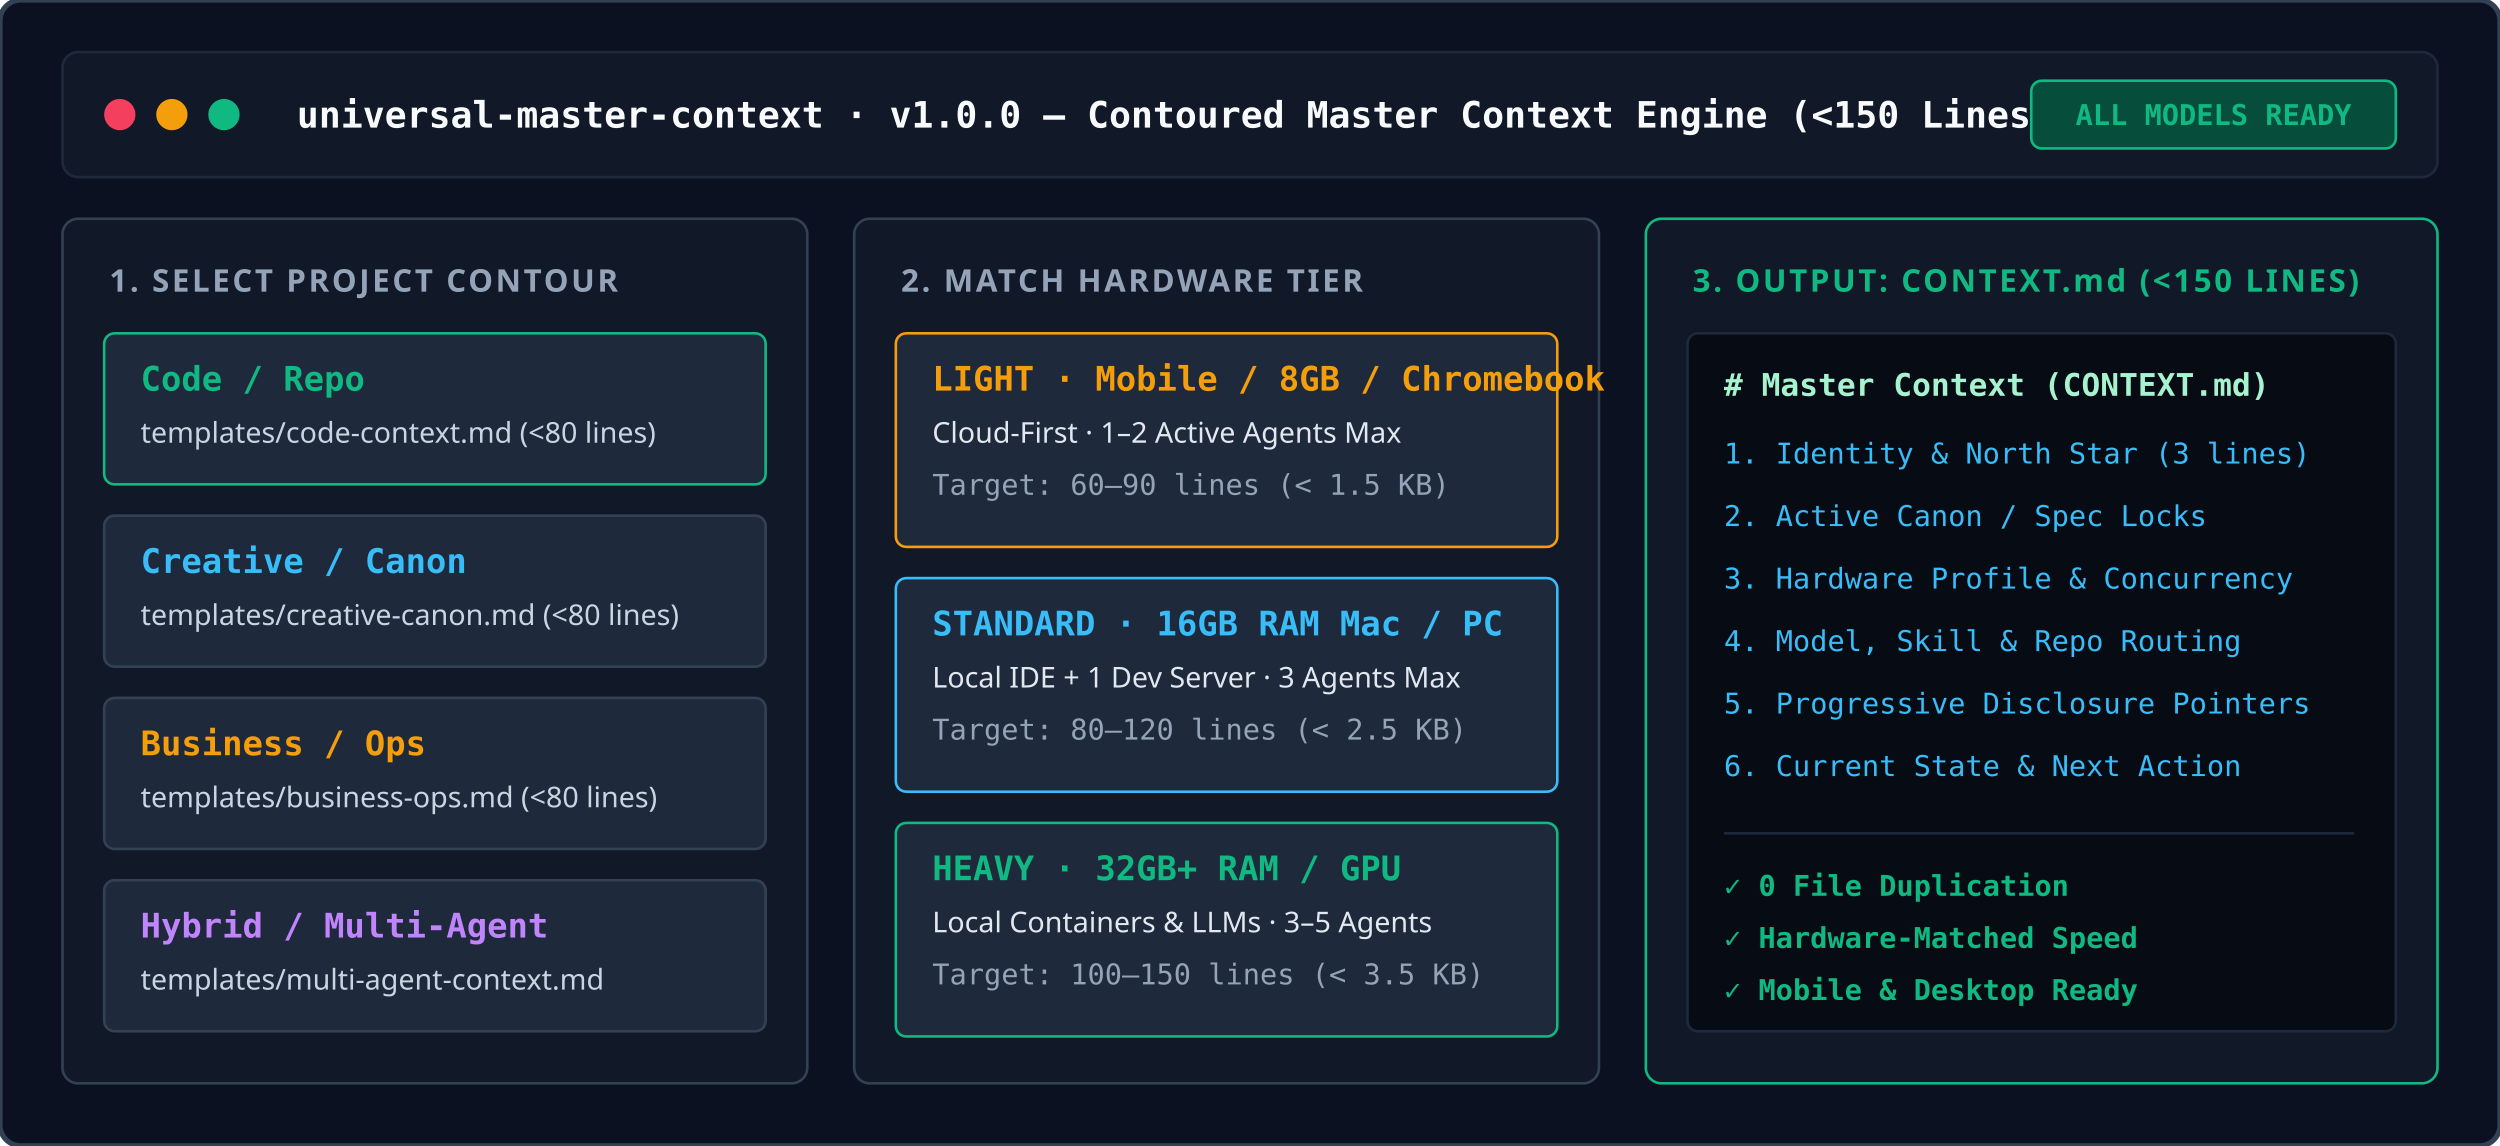
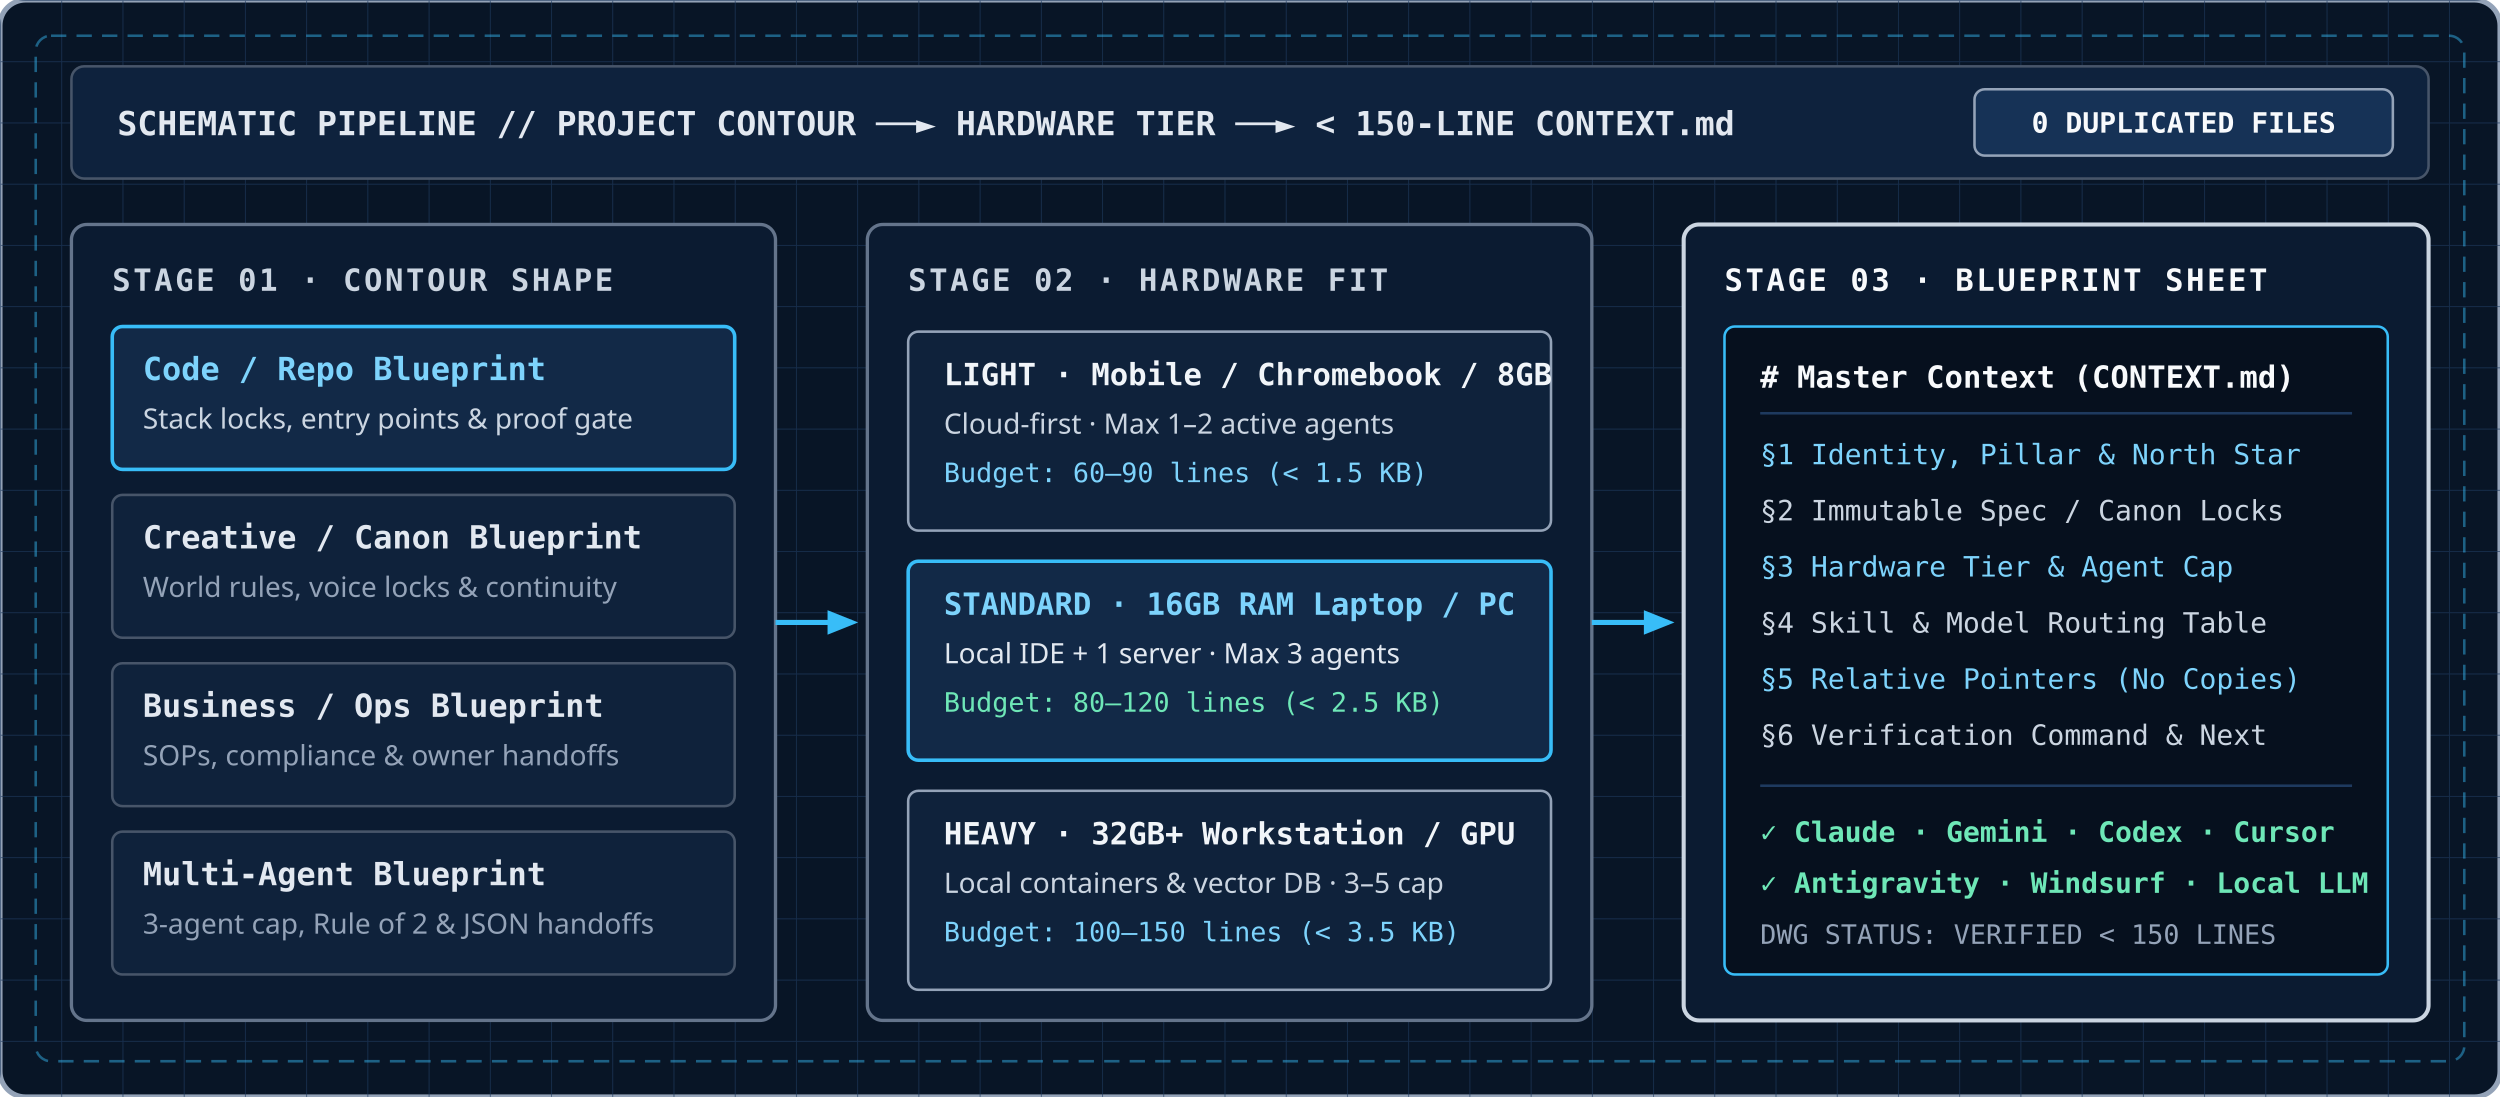
- <svg xmlns="http://www.w3.org/2000/svg" viewBox="0 0 960 440" width="100%" height="100%">
-   <rect width="960" height="440" rx="8" fill="#0b1120" stroke="#334155" stroke-width="2" />
-   <rect x="24" y="20" width="912" height="48" rx="6" fill="#111827" stroke="#1e293b" />
-   <circle cx="46" cy="44" r="6" fill="#f43f5e" />
-   <circle cx="66" cy="44" r="6" fill="#f59e0b" />
-   <circle cx="86" cy="44" r="6" fill="#10b981" />
-   <text x="114" y="49" fill="#f8fafc" font-family="ui-monospace, SFMono-Regular, Menlo, monospace" font-size="14" font-weight="700">universal-master-context · v1.0.0 — Contoured Master Context Engine (&lt;150 Lines)</text>
-   <rect x="780" y="31" width="140" height="26" rx="4" fill="#064e3b" stroke="#10b981" />
-   <text x="850" y="48" fill="#10b981" font-family="ui-monospace, monospace" font-size="11" font-weight="700" text-anchor="middle">ALL MODELS READY</text>
-   <rect x="24" y="84" width="286" height="332" rx="6" fill="#111827" stroke="#334155" />
-   <text x="42" y="112" fill="#94a3b8" font-family="sans-serif" font-size="12" font-weight="700" letter-spacing="1">1. SELECT PROJECT CONTOUR</text>
-   <rect x="40" y="128" width="254" height="58" rx="4" fill="#1e293b" stroke="#10b981" />
-   <text x="54" y="150" fill="#10b981" font-family="ui-monospace, monospace" font-size="13" font-weight="700">Code / Repo</text>
-   <text x="54" y="170" fill="#cbd5e1" font-family="sans-serif" font-size="11">templates/code-context.md (&lt;80 lines)</text>
-   <rect x="40" y="198" width="254" height="58" rx="4" fill="#1e293b" stroke="#334155" />
-   <text x="54" y="220" fill="#38bdf8" font-family="ui-monospace, monospace" font-size="13" font-weight="700">Creative / Canon</text>
-   <text x="54" y="240" fill="#cbd5e1" font-family="sans-serif" font-size="11">templates/creative-canon.md (&lt;80 lines)</text>
-   <rect x="40" y="268" width="254" height="58" rx="4" fill="#1e293b" stroke="#334155" />
-   <text x="54" y="290" fill="#f59e0b" font-family="ui-monospace, monospace" font-size="13" font-weight="700">Business / Ops</text>
-   <text x="54" y="310" fill="#cbd5e1" font-family="sans-serif" font-size="11">templates/business-ops.md (&lt;80 lines)</text>
-   <rect x="40" y="338" width="254" height="58" rx="4" fill="#1e293b" stroke="#334155" />
-   <text x="54" y="360" fill="#c084fc" font-family="ui-monospace, monospace" font-size="13" font-weight="700">Hybrid / Multi-Agent</text>
-   <text x="54" y="380" fill="#cbd5e1" font-family="sans-serif" font-size="11">templates/multi-agent-context.md</text>
-   <rect x="328" y="84" width="286" height="332" rx="6" fill="#111827" stroke="#334155" />
-   <text x="346" y="112" fill="#94a3b8" font-family="sans-serif" font-size="12" font-weight="700" letter-spacing="1">2. MATCH HARDWARE TIER</text>
-   <rect x="344" y="128" width="254" height="82" rx="4" fill="#1e293b" stroke="#f59e0b" />
-   <text x="358" y="150" fill="#f59e0b" font-family="ui-monospace, monospace" font-size="13" font-weight="700">LIGHT · Mobile / 8GB / Chromebook</text>
-   <text x="358" y="170" fill="#e2e8f0" font-family="sans-serif" font-size="11">Cloud-First · 1–2 Active Agents Max</text>
-   <text x="358" y="190" fill="#94a3b8" font-family="ui-monospace, monospace" font-size="11">Target: 60–90 lines (&lt; 1.5 KB)</text>
-   <rect x="344" y="222" width="254" height="82" rx="4" fill="#1e293b" stroke="#38bdf8" />
-   <text x="358" y="244" fill="#38bdf8" font-family="ui-monospace, monospace" font-size="13" font-weight="700">STANDARD · 16GB RAM Mac / PC</text>
-   <text x="358" y="264" fill="#e2e8f0" font-family="sans-serif" font-size="11">Local IDE + 1 Dev Server · 3 Agents Max</text>
-   <text x="358" y="284" fill="#94a3b8" font-family="ui-monospace, monospace" font-size="11">Target: 80–120 lines (&lt; 2.5 KB)</text>
-   <rect x="344" y="316" width="254" height="82" rx="4" fill="#1e293b" stroke="#10b981" />
-   <text x="358" y="338" fill="#10b981" font-family="ui-monospace, monospace" font-size="13" font-weight="700">HEAVY · 32GB+ RAM / GPU</text>
-   <text x="358" y="358" fill="#e2e8f0" font-family="sans-serif" font-size="11">Local Containers &amp; LLMs · 3–5 Agents</text>
-   <text x="358" y="378" fill="#94a3b8" font-family="ui-monospace, monospace" font-size="11">Target: 100–150 lines (&lt; 3.5 KB)</text>
-   <rect x="632" y="84" width="304" height="332" rx="6" fill="#111827" stroke="#10b981" />
-   <text x="650" y="112" fill="#10b981" font-family="sans-serif" font-size="12" font-weight="700" letter-spacing="1">3. OUTPUT: CONTEXT.md (&lt;150 LINES)</text>
-   <rect x="648" y="128" width="272" height="268" rx="4" fill="#070b14" stroke="#1e293b" />
-   <text x="662" y="152" fill="#a7f3d0" font-family="ui-monospace, monospace" font-size="12" font-weight="700"># Master Context (CONTEXT.md)</text>
-   <text x="662" y="178" fill="#38bdf8" font-family="ui-monospace, monospace" font-size="11">1. Identity &amp; North Star (3 lines)</text>
-   <text x="662" y="202" fill="#38bdf8" font-family="ui-monospace, monospace" font-size="11">2. Active Canon / Spec Locks</text>
-   <text x="662" y="226" fill="#38bdf8" font-family="ui-monospace, monospace" font-size="11">3. Hardware Profile &amp; Concurrency</text>
-   <text x="662" y="250" fill="#38bdf8" font-family="ui-monospace, monospace" font-size="11">4. Model, Skill &amp; Repo Routing</text>
-   <text x="662" y="274" fill="#38bdf8" font-family="ui-monospace, monospace" font-size="11">5. Progressive Disclosure Pointers</text>
-   <text x="662" y="298" fill="#38bdf8" font-family="ui-monospace, monospace" font-size="11">6. Current State &amp; Next Action</text>
-   <line x1="662" y1="320" x2="904" y2="320" stroke="#1e293b" />
-   <text x="662" y="344" fill="#10b981" font-family="ui-monospace, monospace" font-size="11" font-weight="700">✓ 0 File Duplication</text>
-   <text x="662" y="364" fill="#10b981" font-family="ui-monospace, monospace" font-size="11" font-weight="700">✓ Hardware-Matched Speed</text>
-   <text x="662" y="384" fill="#10b981" font-family="ui-monospace, monospace" font-size="11" font-weight="700">✓ Mobile &amp; Desktop Ready</text>
+ <svg xmlns="http://www.w3.org/2000/svg" viewBox="0 0 980 430" width="100%" height="100%">
+   <defs>
+     <pattern id="grid" width="24" height="24" patternUnits="userSpaceOnUse">
+       <path d="M 24 0 L 0 0 0 24" fill="none" stroke="#1e3a5f" stroke-width="0.7" opacity="0.65" />
+     </pattern>
+     <marker id="arrow" viewBox="0 0 10 10" refX="8" refY="5" markerWidth="6" markerHeight="6" orient="auto-start-reverse">
+       <path d="M 0 1 L 10 5 L 0 9 z" fill="#38bdf8" />
+     </marker>
+   </defs>
+   <rect width="980" height="430" rx="10" fill="#081526" stroke="#94a3b8" stroke-width="2" />
+   <rect width="980" height="430" rx="10" fill="url(#grid)" />
+   <rect x="14" y="14" width="952" height="402" rx="6" fill="none" stroke="#38bdf8" stroke-width="1" stroke-dasharray="6 4" opacity="0.45" />
+   <rect x="28" y="26" width="924" height="44" rx="5" fill="#0e223d" stroke="#475569" />
+   <text x="46" y="53" fill="#e2e8f0" font-family="ui-monospace, SFMono-Regular, Menlo, monospace" font-size="13" font-weight="700">SCHEMATIC PIPELINE // PROJECT CONTOUR  ──►  HARDWARE TIER  ──►  &lt; 150-LINE CONTEXT.md</text>
+   <rect x="774" y="35" width="164" height="26" rx="4" fill="#163256" stroke="#94a3b8" />
+   <text x="856" y="52" fill="#f8fafc" font-family="ui-monospace, monospace" font-size="11" font-weight="700" text-anchor="middle">0 DUPLICATED FILES</text>
+   <rect x="28" y="88" width="276" height="312" rx="6" fill="#0b1b31" stroke="#64748b" stroke-width="1.3" />
+   <text x="44" y="114" fill="#cbd5e1" font-family="ui-monospace, monospace" font-size="12" font-weight="700" letter-spacing="1">STAGE 01 · CONTOUR SHAPE</text>
+   <rect x="44" y="128" width="244" height="56" rx="4" fill="#122947" stroke="#38bdf8" stroke-width="1.4" />
+   <text x="56" y="149" fill="#7dd3fc" font-family="ui-monospace, monospace" font-size="12.5" font-weight="700">Code / Repo Blueprint</text>
+   <text x="56" y="168" fill="#cbd5e1" font-family="sans-serif" font-size="11">Stack locks, entry points &amp; proof gate</text>
+   <rect x="44" y="194" width="244" height="56" rx="4" fill="#0f223b" stroke="#475569" />
+   <text x="56" y="215" fill="#e2e8f0" font-family="ui-monospace, monospace" font-size="12.5" font-weight="700">Creative / Canon Blueprint</text>
+   <text x="56" y="234" fill="#94a3b8" font-family="sans-serif" font-size="11">World rules, voice locks &amp; continuity</text>
+   <rect x="44" y="260" width="244" height="56" rx="4" fill="#0f223b" stroke="#475569" />
+   <text x="56" y="281" fill="#e2e8f0" font-family="ui-monospace, monospace" font-size="12.5" font-weight="700">Business / Ops Blueprint</text>
+   <text x="56" y="300" fill="#94a3b8" font-family="sans-serif" font-size="11">SOPs, compliance &amp; owner handoffs</text>
+   <rect x="44" y="326" width="244" height="56" rx="4" fill="#0f223b" stroke="#475569" />
+   <text x="56" y="347" fill="#e2e8f0" font-family="ui-monospace, monospace" font-size="12.5" font-weight="700">Multi-Agent Blueprint</text>
+   <text x="56" y="366" fill="#94a3b8" font-family="sans-serif" font-size="11">3-agent cap, Rule of 2 &amp; JSON handoffs</text>
+   <line x1="304" y1="244" x2="334" y2="244" stroke="#38bdf8" stroke-width="2" marker-end="url(#arrow)" />
+   <rect x="340" y="88" width="284" height="312" rx="6" fill="#0b1b31" stroke="#64748b" stroke-width="1.3" />
+   <text x="356" y="114" fill="#cbd5e1" font-family="ui-monospace, monospace" font-size="12" font-weight="700" letter-spacing="1">STAGE 02 · HARDWARE FIT</text>
+   <rect x="356" y="130" width="252" height="78" rx="4" fill="#0f223b" stroke="#94a3b8" />
+   <text x="370" y="151" fill="#f1f5f9" font-family="ui-monospace, monospace" font-size="12" font-weight="700">LIGHT · Mobile / Chromebook / 8GB</text>
+   <text x="370" y="170" fill="#cbd5e1" font-family="sans-serif" font-size="11">Cloud-first · Max 1–2 active agents</text>
+   <text x="370" y="189" fill="#7dd3fc" font-family="ui-monospace, monospace" font-size="10.5">Budget: 60–90 lines (&lt; 1.5 KB)</text>
+   <rect x="356" y="220" width="252" height="78" rx="4" fill="#122947" stroke="#38bdf8" stroke-width="1.4" />
+   <text x="370" y="241" fill="#7dd3fc" font-family="ui-monospace, monospace" font-size="12" font-weight="700">STANDARD · 16GB RAM Laptop / PC</text>
+   <text x="370" y="260" fill="#e2e8f0" font-family="sans-serif" font-size="11">Local IDE + 1 server · Max 3 agents</text>
+   <text x="370" y="279" fill="#6ee7b7" font-family="ui-monospace, monospace" font-size="10.5">Budget: 80–120 lines (&lt; 2.5 KB)</text>
+   <rect x="356" y="310" width="252" height="78" rx="4" fill="#0f223b" stroke="#94a3b8" />
+   <text x="370" y="331" fill="#f1f5f9" font-family="ui-monospace, monospace" font-size="12" font-weight="700">HEAVY · 32GB+ Workstation / GPU</text>
+   <text x="370" y="350" fill="#cbd5e1" font-family="sans-serif" font-size="11">Local containers &amp; vector DB · 3–5 cap</text>
+   <text x="370" y="369" fill="#7dd3fc" font-family="ui-monospace, monospace" font-size="10.5">Budget: 100–150 lines (&lt; 3.5 KB)</text>
+   <line x1="624" y1="244" x2="654" y2="244" stroke="#38bdf8" stroke-width="2" marker-end="url(#arrow)" />
+   <rect x="660" y="88" width="292" height="312" rx="6" fill="#0b1b31" stroke="#cbd5e1" stroke-width="1.6" />
+   <text x="676" y="114" fill="#f8fafc" font-family="ui-monospace, monospace" font-size="12" font-weight="700" letter-spacing="1">STAGE 03 · BLUEPRINT SHEET</text>
+   <rect x="676" y="128" width="260" height="254" rx="4" fill="#06101e" stroke="#38bdf8" />
+   <text x="690" y="152" fill="#f8fafc" font-family="ui-monospace, monospace" font-size="12" font-weight="700"># Master Context (CONTEXT.md)</text>
+   <line x1="690" y1="162" x2="922" y2="162" stroke="#1e3a5f" />
+   <text x="690" y="182" fill="#7dd3fc" font-family="ui-monospace, monospace" font-size="11">§1  Identity, Pillar &amp; North Star</text>
+   <text x="690" y="204" fill="#cbd5e1" font-family="ui-monospace, monospace" font-size="11">§2  Immutable Spec / Canon Locks</text>
+   <text x="690" y="226" fill="#7dd3fc" font-family="ui-monospace, monospace" font-size="11">§3  Hardware Tier &amp; Agent Cap</text>
+   <text x="690" y="248" fill="#cbd5e1" font-family="ui-monospace, monospace" font-size="11">§4  Skill &amp; Model Routing Table</text>
+   <text x="690" y="270" fill="#7dd3fc" font-family="ui-monospace, monospace" font-size="11">§5  Relative Pointers (No Copies)</text>
+   <text x="690" y="292" fill="#cbd5e1" font-family="ui-monospace, monospace" font-size="11">§6  Verification Command &amp; Next</text>
+   <line x1="690" y1="308" x2="922" y2="308" stroke="#1e3a5f" />
+   <text x="690" y="330" fill="#6ee7b7" font-family="ui-monospace, monospace" font-size="11" font-weight="700">✓ Claude · Gemini · Codex · Cursor</text>
+   <text x="690" y="350" fill="#6ee7b7" font-family="ui-monospace, monospace" font-size="11" font-weight="700">✓ Antigravity · Windsurf · Local LLM</text>
+   <text x="690" y="370" fill="#94a3b8" font-family="ui-monospace, monospace" font-size="10.5">DWG STATUS: VERIFIED &lt; 150 LINES</text>
</svg>
